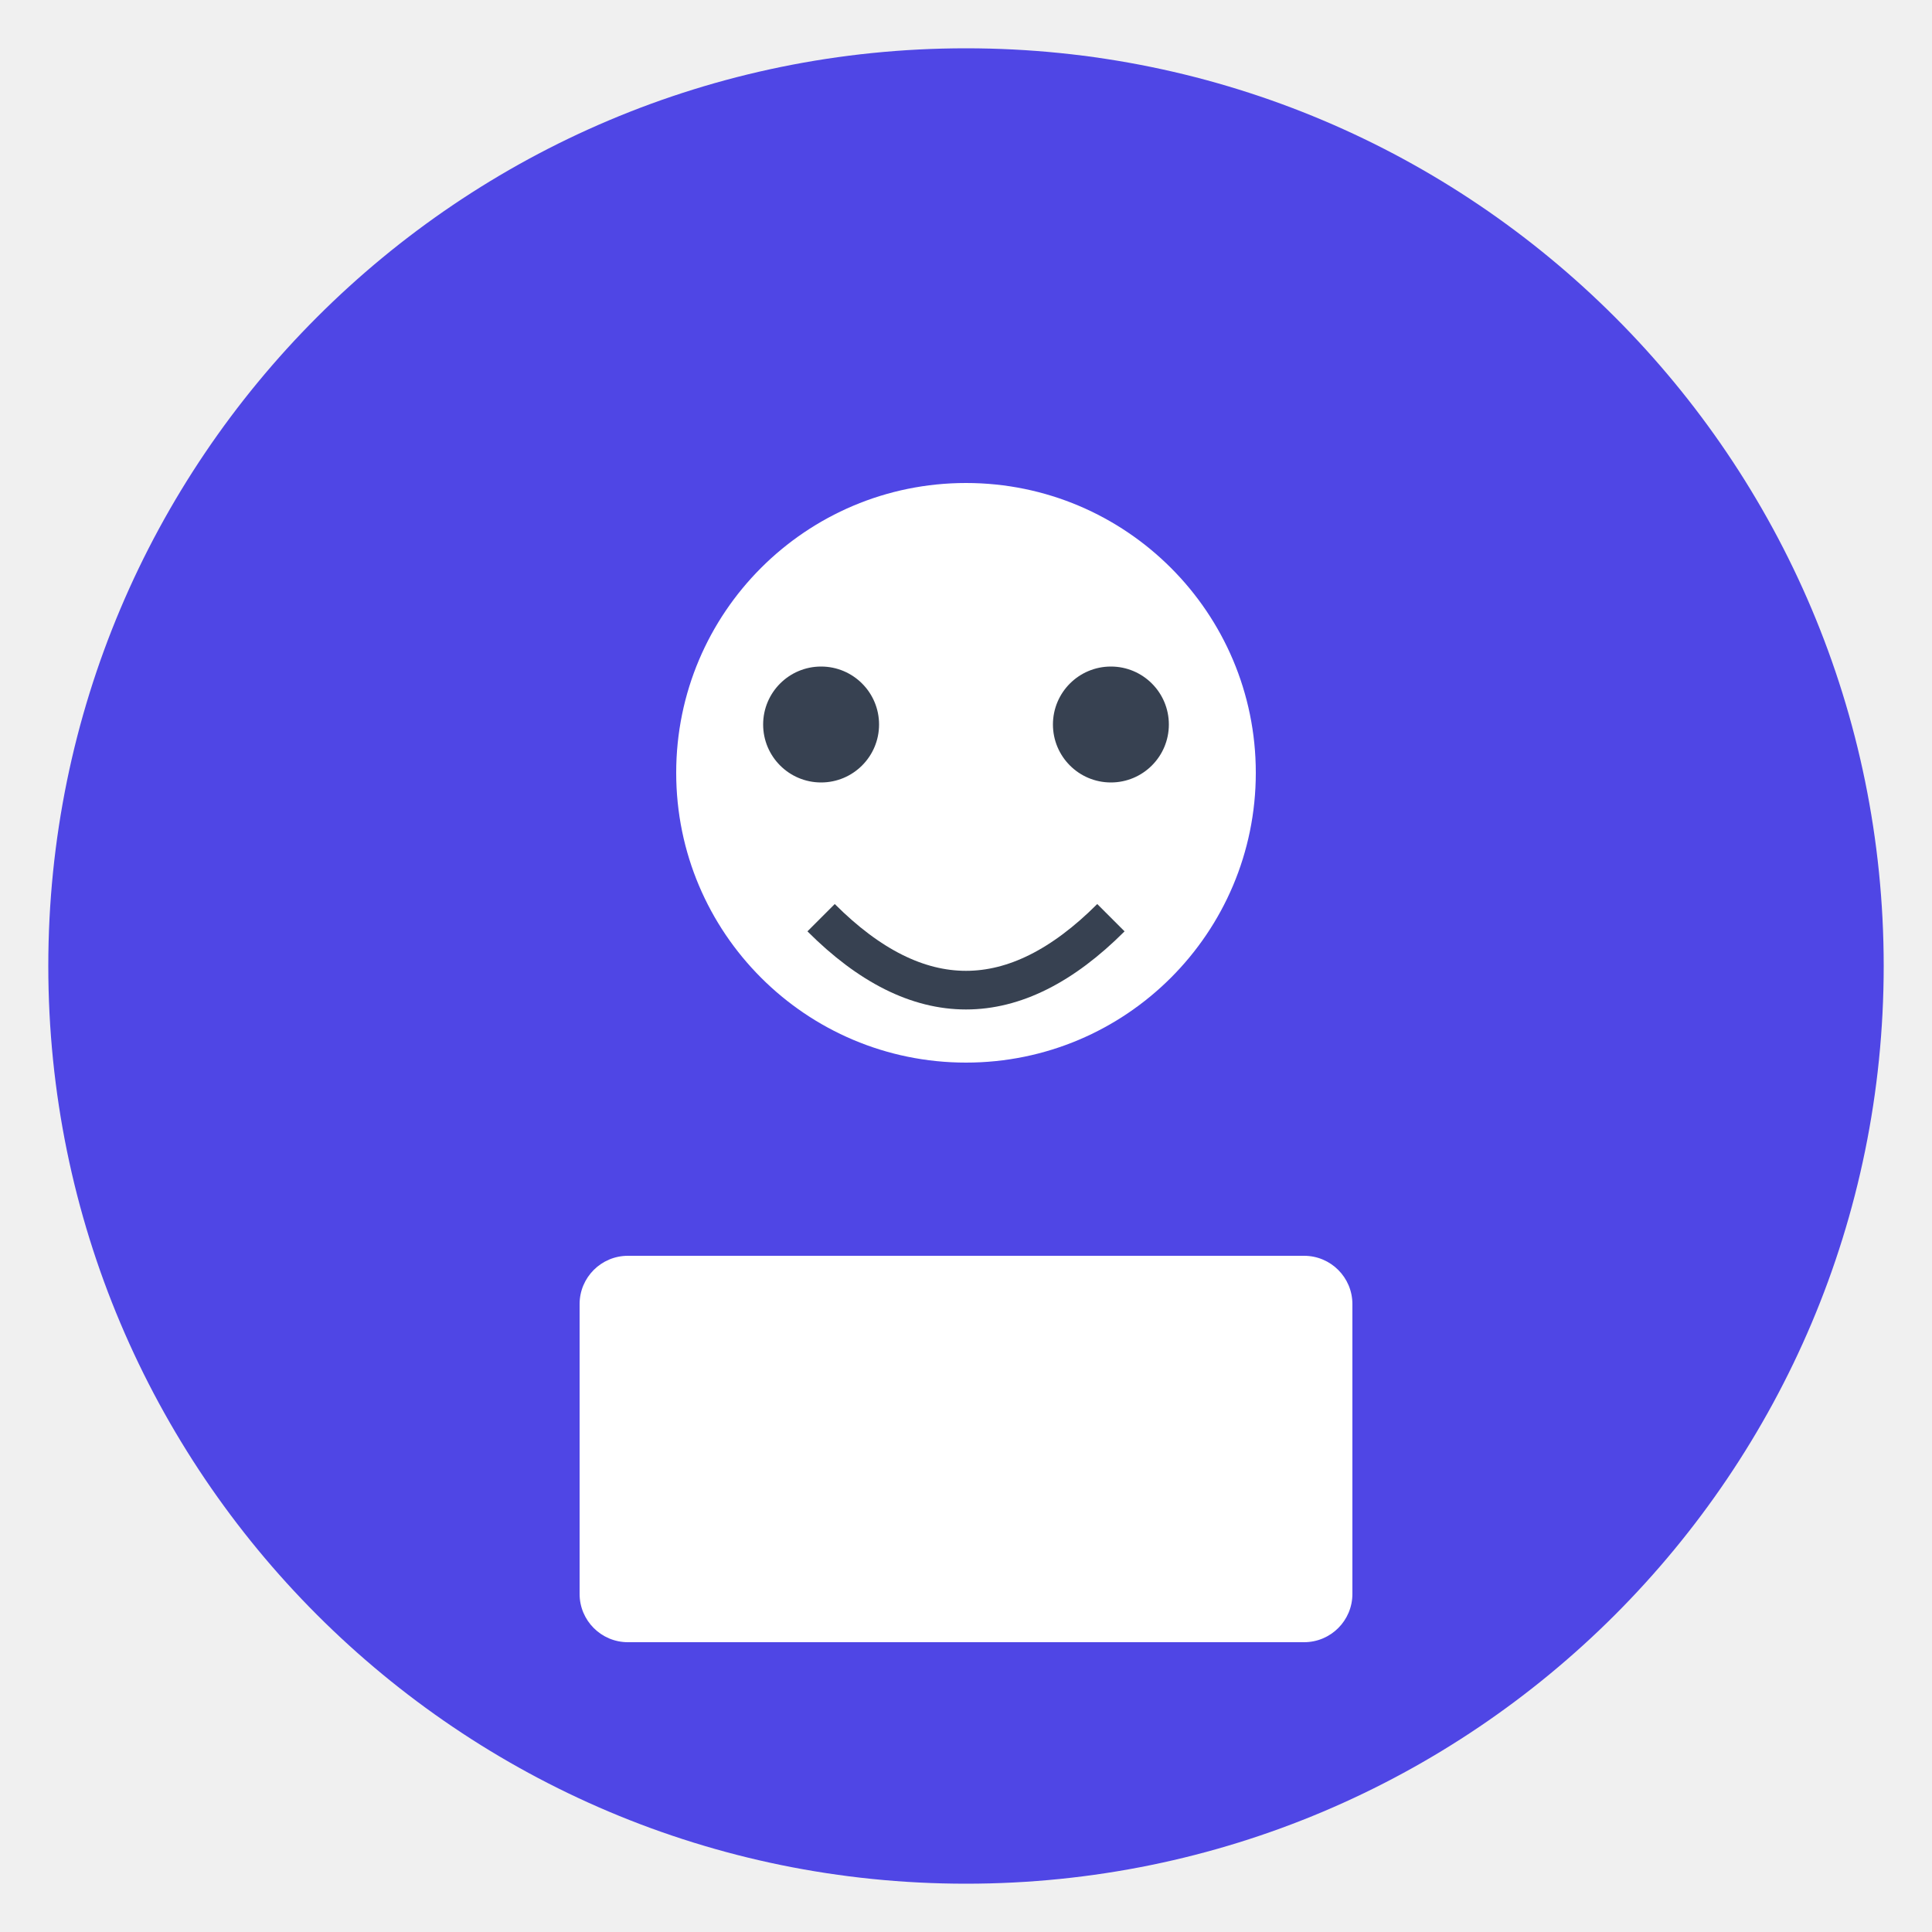
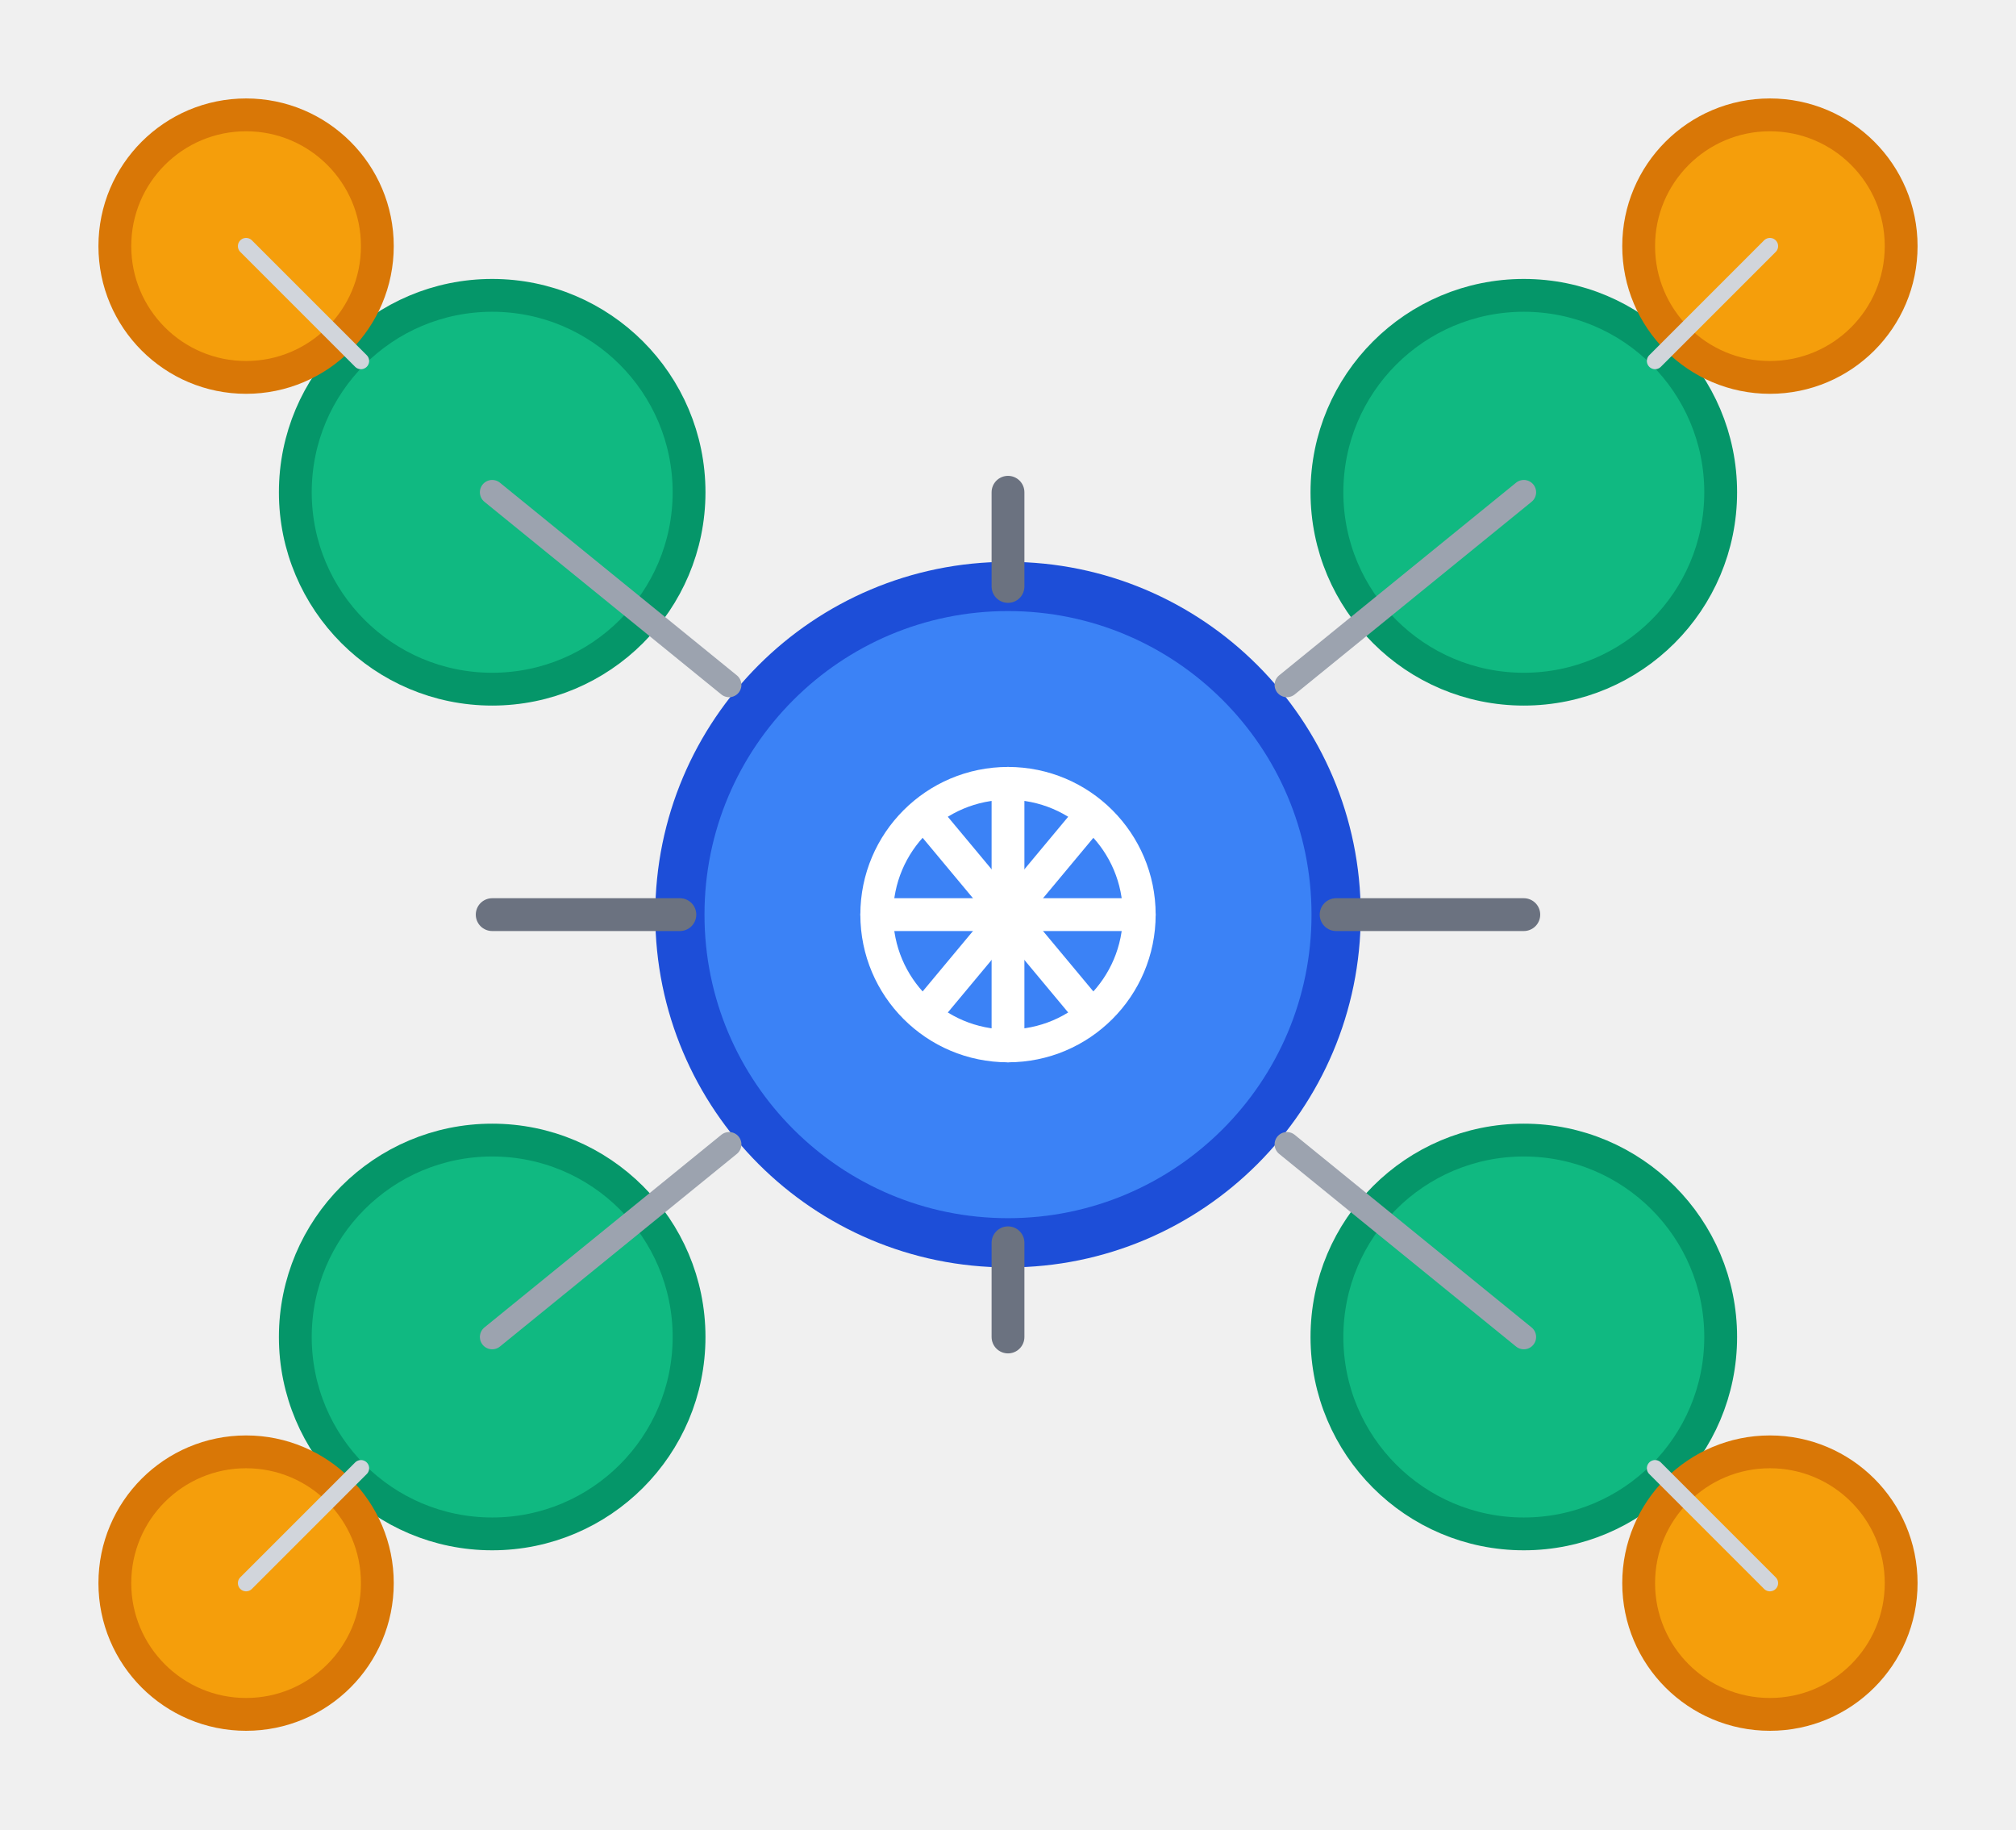
- <svg xmlns="http://www.w3.org/2000/svg" width="200" height="200">
-   <circle cx="100" cy="100" r="95" fill="#4F46E5" />
-   <circle cx="100" cy="80" r="30" fill="#FFFFFF" />
-   <circle cx="85" cy="75" r="6" fill="#374151" />
-   <circle cx="115" cy="75" r="6" fill="#374151" />
-   <path d="M 85 95 Q 100 110 115 95" stroke="#374151" stroke-width="4" fill="none" />
-   <rect x="60" y="130" width="80" height="40" rx="5" fill="#FFFFFF" />
+ <svg xmlns="http://www.w3.org/2000/svg" width="122.88" height="111.48" viewBox="0 0 122.88 111.48" fill="none">
+   <circle cx="61.44" cy="55.74" r="20" fill="#3B82F6" stroke="#1D4ED8" stroke-width="3" />
+   <circle cx="30" cy="30" r="12" fill="#10B981" stroke="#059669" stroke-width="2" />
+   <circle cx="30" cy="81.48" r="12" fill="#10B981" stroke="#059669" stroke-width="2" />
+   <circle cx="92.88" cy="30" r="12" fill="#10B981" stroke="#059669" stroke-width="2" />
+   <circle cx="92.88" cy="81.48" r="12" fill="#10B981" stroke="#059669" stroke-width="2" />
+   <circle cx="15" cy="15" r="8" fill="#F59E0B" stroke="#D97706" stroke-width="2" />
+   <circle cx="15" cy="96.48" r="8" fill="#F59E0B" stroke="#D97706" stroke-width="2" />
+   <circle cx="107.88" cy="15" r="8" fill="#F59E0B" stroke="#D97706" stroke-width="2" />
+   <circle cx="107.88" cy="96.48" r="8" fill="#F59E0B" stroke="#D97706" stroke-width="2" />
+   <line x1="61.44" y1="35.74" x2="61.44" y2="30" stroke="#6B7280" stroke-width="2" stroke-linecap="round" />
+   <line x1="61.44" y1="75.74" x2="61.44" y2="81.48" stroke="#6B7280" stroke-width="2" stroke-linecap="round" />
+   <line x1="41.44" y1="55.74" x2="30" y2="55.74" stroke="#6B7280" stroke-width="2" stroke-linecap="round" />
+   <line x1="81.44" y1="55.74" x2="92.88" y2="55.74" stroke="#6B7280" stroke-width="2" stroke-linecap="round" />
+   <line x1="44.44" y1="41.74" x2="30" y2="30" stroke="#9CA3AF" stroke-width="1.5" stroke-linecap="round" />
+   <line x1="44.44" y1="69.74" x2="30" y2="81.48" stroke="#9CA3AF" stroke-width="1.5" stroke-linecap="round" />
+   <line x1="78.44" y1="41.74" x2="92.88" y2="30" stroke="#9CA3AF" stroke-width="1.5" stroke-linecap="round" />
+   <line x1="78.44" y1="69.74" x2="92.88" y2="81.48" stroke="#9CA3AF" stroke-width="1.5" stroke-linecap="round" />
+   <line x1="22" y1="22" x2="15" y2="15" stroke="#D1D5DB" stroke-width="1" stroke-linecap="round" />
+   <line x1="22" y1="89.48" x2="15" y2="96.48" stroke="#D1D5DB" stroke-width="1" stroke-linecap="round" />
+   <line x1="100.88" y1="22" x2="107.88" y2="15" stroke="#D1D5DB" stroke-width="1" stroke-linecap="round" />
+   <line x1="100.88" y1="89.48" x2="107.88" y2="96.48" stroke="#D1D5DB" stroke-width="1" stroke-linecap="round" />
+   <circle cx="61.44" cy="55.74" r="8" stroke="#FFFFFF" stroke-width="2" />
+   <path d="M61.44 47.74V63.74" stroke="#FFFFFF" stroke-width="2" stroke-linecap="round" />
+   <path d="M53.44 55.74H69.44" stroke="#FFFFFF" stroke-width="2" stroke-linecap="round" />
+   <path d="M56.44 49.74L66.44 61.74" stroke="#FFFFFF" stroke-width="2" stroke-linecap="round" />
+   <path d="M56.44 61.74L66.44 49.74" stroke="#FFFFFF" stroke-width="2" stroke-linecap="round" />
</svg>
